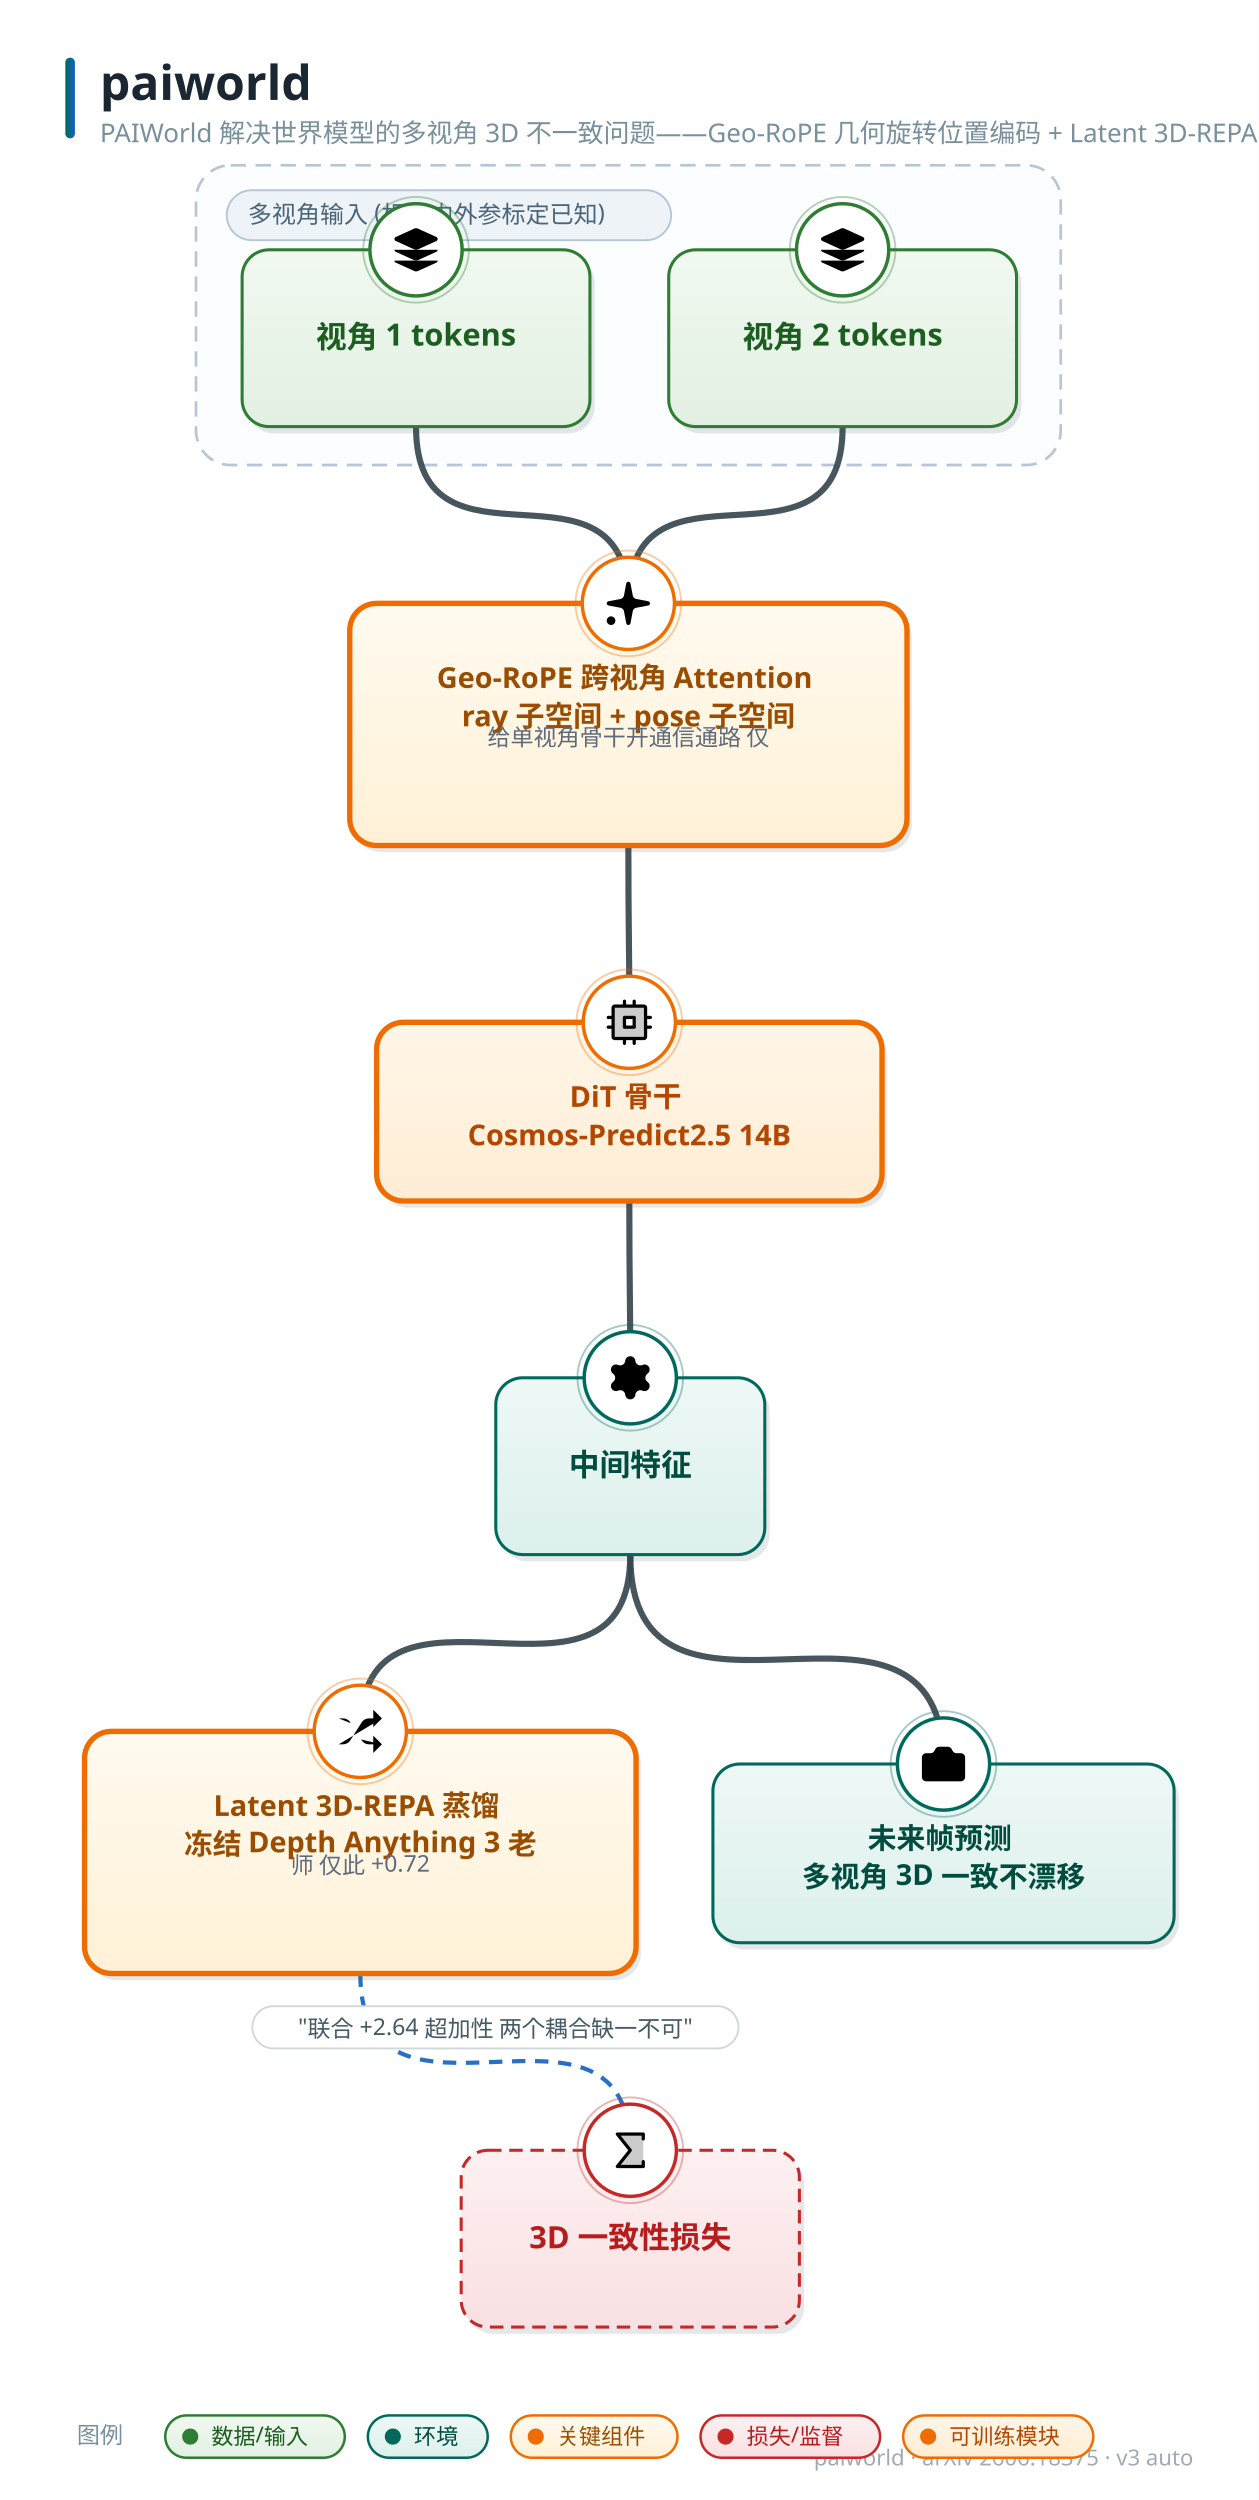
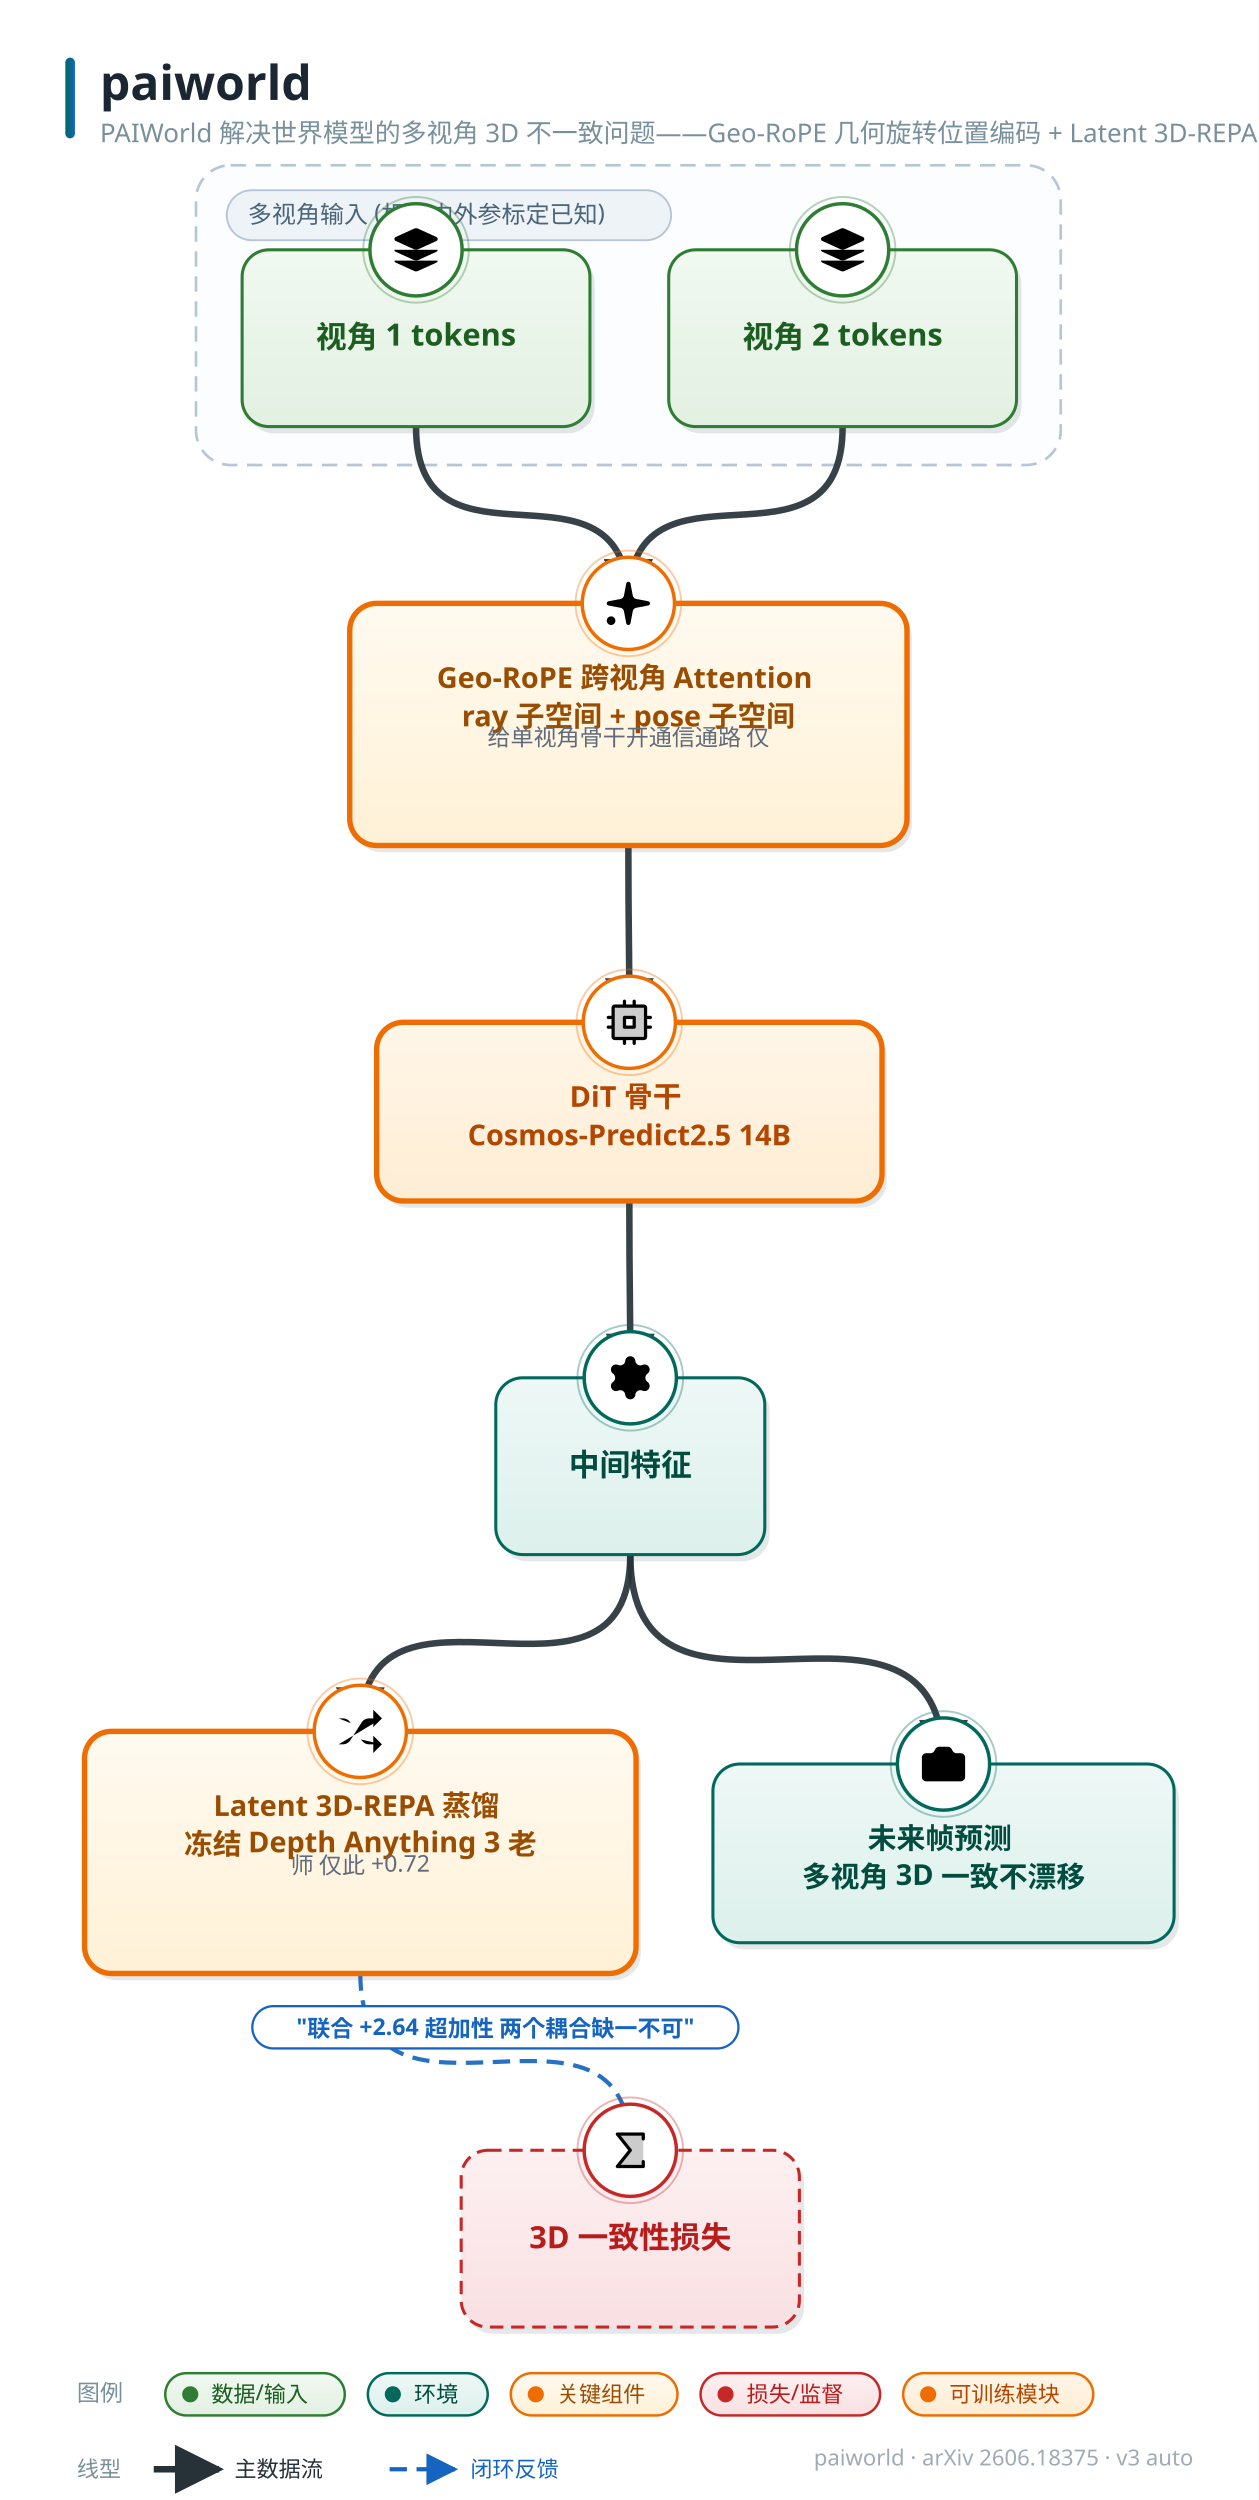
<svg xmlns="http://www.w3.org/2000/svg" width="655" height="1301" viewBox="0 0 655 1301" font-family="'PingFang SC','Hiragino Sans GB','Microsoft YaHei','Segoe UI',sans-serif">
  <style>text{font-family:'PingFang SC','Hiragino Sans GB','Microsoft YaHei','Segoe UI',sans-serif;} .lbl{font-weight:700;}</style>
  <defs>
    <linearGradient id="g-data" x1="0" y1="0" x2="0" y2="1">
      <stop offset="0" stop-color="#f1f9f1" />
      <stop offset="1" stop-color="#e2f0e2" />
    </linearGradient>
    <linearGradient id="g-frozen" x1="0" y1="0" x2="0" y2="1">
      <stop offset="0" stop-color="#f0f7fe" />
      <stop offset="1" stop-color="#dcecfb" />
    </linearGradient>
    <linearGradient id="g-train" x1="0" y1="0" x2="0" y2="1">
      <stop offset="0" stop-color="#fff6e8" />
      <stop offset="1" stop-color="#ffedd4" />
    </linearGradient>
    <linearGradient id="g-loss" x1="0" y1="0" x2="0" y2="1">
      <stop offset="0" stop-color="#fdf0f1" />
      <stop offset="1" stop-color="#f9e0e2" />
    </linearGradient>
    <linearGradient id="g-act" x1="0" y1="0" x2="0" y2="1">
      <stop offset="0" stop-color="#f8f1fb" />
      <stop offset="1" stop-color="#f0e4f7" />
    </linearGradient>
    <linearGradient id="g-loop" x1="0" y1="0" x2="0" y2="1">
      <stop offset="0" stop-color="#f2f5f7" />
      <stop offset="1" stop-color="#e6ebee" />
    </linearGradient>
    <linearGradient id="g-env" x1="0" y1="0" x2="0" y2="1">
      <stop offset="0" stop-color="#eef8f6" />
      <stop offset="1" stop-color="#dcf0ec" />
    </linearGradient>
    <linearGradient id="g-mem" x1="0" y1="0" x2="0" y2="1">
      <stop offset="0" stop-color="#fffef0" />
      <stop offset="1" stop-color="#fdf6d8" />
    </linearGradient>
    <linearGradient id="g-reward" x1="0" y1="0" x2="0" y2="1">
      <stop offset="0" stop-color="#fdf2f7" />
      <stop offset="1" stop-color="#f9e2ed" />
    </linearGradient>
    <linearGradient id="g-key" x1="0" y1="0" x2="0" y2="1">
      <stop offset="0" stop-color="#fffaf0" />
      <stop offset="1" stop-color="#fff1d6" />
    </linearGradient>
    <linearGradient id="g-title" x1="0" y1="0" x2="1" y2="0">
      <stop offset="0" stop-color="#00695c" />
      <stop offset="1" stop-color="#1565c0" />
    </linearGradient>
    <marker id="arr-main" viewBox="0 0 10 10" refX="9" refY="5" markerWidth="7.5" markerHeight="7.5" orient="auto-start-reverse">
-       <path d="M0 0 L10 5 L0 10 z" fill="#607d8b" />
+       <path d="M0 0 L10 5 L0 10 z" fill="#546e7a" />
    </marker>
    <marker id="arr-thick" viewBox="0 0 10 10" refX="9" refY="5" markerWidth="7.5" markerHeight="7.5" orient="auto-start-reverse">
-       <path d="M0 0 L10 5 L0 10 z" fill="#37474f" />
+       <path d="M0 0 L10 5 L0 10 z" fill="#263238" />
    </marker>
    <marker id="arr-thin" viewBox="0 0 10 10" refX="9" refY="5" markerWidth="7.5" markerHeight="7.5" orient="auto-start-reverse">
-       <path d="M0 0 L10 5 L0 10 z" fill="#90a4ae" />
+       <path d="M0 0 L10 5 L0 10 z" fill="#9fb0bb" />
    </marker>
    <marker id="arr-fb" viewBox="0 0 10 10" refX="9" refY="5" markerWidth="7.5" markerHeight="7.5" orient="auto-start-reverse">
      <path d="M0 0 L10 5 L0 10 z" fill="#1565c0" />
    </marker>
    <marker id="arr-loss" viewBox="0 0 10 10" refX="9" refY="5" markerWidth="7.5" markerHeight="7.5" orient="auto-start-reverse">
      <path d="M0 0 L10 5 L0 10 z" fill="#c62828" />
    </marker>
  </defs>
  <rect width="655" height="1301" fill="#ffffff" />
  <rect x="34" y="30" width="5" height="42" rx="2.5" fill="url(#g-title)" />
  <text x="52" y="52" font-size="25" font-weight="800" fill="#1a2733">paiworld</text>
  <text x="52" y="74" font-size="13.5" fill="#78909c">PAIWorld 解决世界模型的多视角 3D 不一致问题——Geo-RoPE 几何旋转位置编码 + Latent 3D-REPA 3D 蒸馏，在 DiT backbone 上同</text>
  <text x="621" y="1283" font-size="11.5" fill="#a0aab4" text-anchor="end">paiworld · arXiv 2606.18375 · v3 auto</text>
  <rect x="102" y="86" width="450" height="156" rx="18" fill="#fbfdff" stroke="#b7c6d6" stroke-width="1.4" stroke-dasharray="8 5" />
  <rect x="118" y="99" width="231.25" height="26" rx="13" fill="#eef3f8" stroke="#b7c6d6" />
  <text x="129" y="116" font-size="12.5" fill="#4a6579">多视角输入 (相机内外参标定已知)</text>
-   <path d="M 216.5 222.0 C 216.5 307.1, 327.0 228.9, 327.0 314.0" fill="none" stroke="#37474f" stroke-width="3.2" marker-end="url(#arr-thick)" opacity="0.92" />
-   <path d="M 438.5 222.0 C 438.5 307.5, 327.0 228.5, 327.0 314.0" fill="none" stroke="#37474f" stroke-width="3.2" marker-end="url(#arr-thick)" opacity="0.92" />
-   <path d="M 327.0 440.0 C 327.0 486.0, 327.5 486.0, 327.5 532.0" fill="none" stroke="#37474f" stroke-width="3.2" marker-end="url(#arr-thick)" opacity="0.92" />
-   <path d="M 327.5 625.0 C 327.5 671.0, 328.0 671.0, 328.0 717.0" fill="none" stroke="#37474f" stroke-width="3.2" marker-end="url(#arr-thick)" opacity="0.92" />
-   <path d="M 328.0 809.0 C 328.0 906.6, 187.5 803.4, 187.5 901.0" fill="none" stroke="#37474f" stroke-width="3.2" marker-end="url(#arr-thick)" opacity="0.92" />
-   <path d="M 328.0 809.0 C 328.0 923.2, 491.0 803.8, 491.0 918.0" fill="none" stroke="#37474f" stroke-width="3.2" marker-end="url(#arr-thick)" opacity="0.92" />
-   <path d="M 187.5 1027.0 C 187.5 1124.7, 328.0 1021.4, 328.0 1119.0" fill="none" stroke="#1565c0" stroke-width="2.2" stroke-dasharray="7 5" marker-end="url(#arr-fb)" opacity="0.92" />
+   <path d="M 216.5 222.0 C 216.5 307.1, 327.0 228.9, 327.0 314.0" fill="none" stroke="#263238" stroke-width="3.4" marker-end="url(#arr-thick)" opacity="0.92" />
+   <path d="M 438.5 222.0 C 438.5 307.5, 327.0 228.5, 327.0 314.0" fill="none" stroke="#263238" stroke-width="3.4" marker-end="url(#arr-thick)" opacity="0.92" />
+   <path d="M 327.0 440.0 C 327.0 486.0, 327.5 486.0, 327.5 532.0" fill="none" stroke="#263238" stroke-width="3.4" marker-end="url(#arr-thick)" opacity="0.92" />
+   <path d="M 327.5 625.0 C 327.5 671.0, 328.0 671.0, 328.0 717.0" fill="none" stroke="#263238" stroke-width="3.4" marker-end="url(#arr-thick)" opacity="0.92" />
+   <path d="M 328.0 809.0 C 328.0 906.6, 187.5 803.4, 187.5 901.0" fill="none" stroke="#263238" stroke-width="3.4" marker-end="url(#arr-thick)" opacity="0.92" />
+   <path d="M 328.0 809.0 C 328.0 923.2, 491.0 803.8, 491.0 918.0" fill="none" stroke="#263238" stroke-width="3.4" marker-end="url(#arr-thick)" opacity="0.92" />
+   <path d="M 187.5 1027.0 C 187.5 1124.7, 328.0 1021.4, 328.0 1119.0" fill="none" stroke="#1565c0" stroke-width="2.2" stroke-dasharray="9 5" marker-end="url(#arr-fb)" opacity="0.92" />
  <rect x="128.5" y="133.5" width="181" height="92" rx="14" fill="#37474f" opacity="0.13" />
  <rect x="126" y="130" width="181" height="92" rx="14" fill="url(#g-data)" stroke="#2e7d32" stroke-width="1.6" />
  <circle cx="216.5" cy="130" r="24" fill="#ffffff" stroke="#2e7d32" stroke-width="1.8" />
  <circle cx="216.5" cy="130" r="27.5" fill="none" stroke="#2e7d32" stroke-width="1" opacity="0.35" />
  <g transform="translate(203.0,116.5) scale(1.125)">
    <path d="M12.83 2.18a2 2 0 0 0-1.66 0L2.6 6.08a1 1 0 0 0 0 1.83l8.58 3.91a2 2 0 0 0 1.66 0l8.58-3.9a1 1 0 0 0 0-1.83z" />
    <path d="M2 12a1 1 0 0 0 .58.91l8.6 3.91a2 2 0 0 0 1.65 0l8.58-3.9A1 1 0 0 0 22 12" />
    <path d="M2 17a1 1 0 0 0 .58.91l8.6 3.91a2 2 0 0 0 1.65 0l8.58-3.9A1 1 0 0 0 22 17" />
  </g>
  <text x="216.5" y="181" font-size="16" class="lbl" fill="#1b5e20" text-anchor="middle">视角 1 tokens</text>
  <rect x="350.5" y="133.5" width="181" height="92" rx="14" fill="#37474f" opacity="0.13" />
  <rect x="348" y="130" width="181" height="92" rx="14" fill="url(#g-data)" stroke="#2e7d32" stroke-width="1.6" />
  <circle cx="438.5" cy="130" r="24" fill="#ffffff" stroke="#2e7d32" stroke-width="1.8" />
  <circle cx="438.5" cy="130" r="27.5" fill="none" stroke="#2e7d32" stroke-width="1" opacity="0.35" />
  <g transform="translate(425.0,116.5) scale(1.125)">
    <path d="M12.83 2.18a2 2 0 0 0-1.66 0L2.6 6.08a1 1 0 0 0 0 1.83l8.58 3.91a2 2 0 0 0 1.66 0l8.58-3.9a1 1 0 0 0 0-1.83z" />
    <path d="M2 12a1 1 0 0 0 .58.91l8.6 3.91a2 2 0 0 0 1.65 0l8.58-3.9A1 1 0 0 0 22 12" />
    <path d="M2 17a1 1 0 0 0 .58.91l8.6 3.91a2 2 0 0 0 1.65 0l8.58-3.9A1 1 0 0 0 22 17" />
  </g>
  <text x="438.5" y="181" font-size="16" class="lbl" fill="#1b5e20" text-anchor="middle">视角 2 tokens</text>
  <rect x="184.5" y="317.5" width="290" height="126" rx="14" fill="#37474f" opacity="0.13" />
  <rect x="182" y="314" width="290" height="126" rx="14" fill="url(#g-key)" stroke="#ef6c00" stroke-width="2.8" />
  <circle cx="327.0" cy="314" r="24" fill="#ffffff" stroke="#ef6c00" stroke-width="1.8" />
  <circle cx="327.0" cy="314" r="27.5" fill="none" stroke="#ef6c00" stroke-width="1" opacity="0.35" />
  <g transform="translate(313.5,300.5) scale(1.125)">
    <path d="M11.017 2.814a1 1 0 0 1 1.966 0l1.051 5.558a2 2 0 0 0 1.594 1.594l5.558 1.051a1 1 0 0 1 0 1.966l-5.558 1.051a2 2 0 0 0-1.594 1.594l-1.051 5.558a1 1 0 0 1-1.966 0l-1.051-5.558a2 2 0 0 0-1.594-1.594l-5.558-1.051a1 1 0 0 1 0-1.966l5.558-1.051a2 2 0 0 0 1.594-1.594z" />
    <path d="M20 2v4" />
    <path d="M22 4h-4" />
    <circle cx="4" cy="20" r="2" />
  </g>
  <text x="327.0" y="358" font-size="15" class="lbl" fill="#9a4d00" text-anchor="middle">
    <tspan x="327.0" dy="0">Geo-RoPE 跨视角 Attention</tspan>
    <tspan x="327.0" dy="20">ray 子空间 + pose 子空间</tspan>
  </text>
  <text x="327.0" y="388" font-size="12" fill="#5f6b7a" text-anchor="middle">给单视角骨干开通信通路 仅</text>
  <rect x="198.5" y="535.5" width="263" height="93" rx="14" fill="#37474f" opacity="0.13" />
  <rect x="196" y="532" width="263" height="93" rx="14" fill="url(#g-train)" stroke="#ef6c00" stroke-width="2.8" />
  <circle cx="327.5" cy="532" r="24" fill="#ffffff" stroke="#ef6c00" stroke-width="1.8" />
  <circle cx="327.5" cy="532" r="27.5" fill="none" stroke="#ef6c00" stroke-width="1" opacity="0.35" />
  <g transform="translate(314.0,518.5) scale(0.1055)">
    <path d="M200,48H56a8,8,0,0,0-8,8V200a8,8,0,0,0,8,8H200a8,8,0,0,0,8-8V56A8,8,0,0,0,200,48ZM152,152H104V104h48Z" opacity="0.2" />
    <path d="M152,96H104a8,8,0,0,0-8,8v48a8,8,0,0,0,8,8h48a8,8,0,0,0,8-8V104A8,8,0,0,0,152,96Zm-8,48H112V112h32Zm88,0H216V112h16a8,8,0,0,0,0-16H216V56a16,16,0,0,0-16-16H160V24a8,8,0,0,0-16,0V40H112V24a8,8,0,0,0-16,0V40H56A16,16,0,0,0,40,56V96H24a8,8,0,0,0,0,16H40v32H24a8,8,0,0,0,0,16H40v40a16,16,0,0,0,16,16H96v16a8,8,0,0,0,16,0V216h32v16a8,8,0,0,0,16,0V216h40a16,16,0,0,0,16-16V160h16a8,8,0,0,0,0-16Zm-32,56H56V56H200v95.87s0,.09,0,.13,0,.09,0,.13V200Z" />
  </g>
  <text x="327.5" y="576" font-size="15" class="lbl" fill="#b34700" text-anchor="middle">
    <tspan x="327.5" dy="0">DiT 骨干</tspan>
    <tspan x="327.5" dy="20">Cosmos-Predict2.5 14B</tspan>
  </text>
  <rect x="260.5" y="720.5" width="140" height="92" rx="14" fill="#37474f" opacity="0.13" />
  <rect x="258" y="717" width="140" height="92" rx="14" fill="url(#g-env)" stroke="#00695c" stroke-width="1.6" />
  <circle cx="328.0" cy="717" r="24" fill="#ffffff" stroke="#00695c" stroke-width="1.8" />
  <circle cx="328.0" cy="717" r="27.5" fill="none" stroke="#00695c" stroke-width="1" opacity="0.35" />
  <g transform="translate(314.5,703.5) scale(1.125)">
    <path d="M9.671 4.136a2.34 2.34 0 0 1 4.659 0 2.34 2.34 0 0 0 3.319 1.915 2.34 2.34 0 0 1 2.33 4.033 2.34 2.34 0 0 0 0 3.831 2.34 2.34 0 0 1-2.33 4.033 2.34 2.34 0 0 0-3.319 1.915 2.34 2.34 0 0 1-4.659 0 2.34 2.34 0 0 0-3.32-1.915 2.34 2.34 0 0 1-2.33-4.033 2.34 2.34 0 0 0 0-3.831A2.34 2.34 0 0 1 6.35 6.051a2.34 2.34 0 0 0 3.319-1.915" />
    <circle cx="12" cy="12" r="3" />
  </g>
  <text x="328.0" y="768" font-size="16" class="lbl" fill="#004d40" text-anchor="middle">中间特征</text>
  <rect x="46.5" y="904.5" width="287" height="126" rx="14" fill="#37474f" opacity="0.13" />
  <rect x="44" y="901" width="287" height="126" rx="14" fill="url(#g-key)" stroke="#ef6c00" stroke-width="2.8" />
  <circle cx="187.5" cy="901" r="24" fill="#ffffff" stroke="#ef6c00" stroke-width="1.8" />
  <circle cx="187.5" cy="901" r="27.5" fill="none" stroke="#ef6c00" stroke-width="1" opacity="0.35" />
  <g transform="translate(174.0,887.5) scale(1.125)">
    <path d="m18 14 4 4-4 4" />
    <path d="m18 2 4 4-4 4" />
    <path d="M2 18h1.973a4 4 0 0 0 3.3-1.7l5.454-8.6a4 4 0 0 1 3.3-1.7H22" />
    <path d="M2 6h1.972a4 4 0 0 1 3.6 2.2" />
    <path d="M22 18h-6.041a4 4 0 0 1-3.3-1.8l-.359-.45" />
  </g>
  <text x="187.5" y="945" font-size="15" class="lbl" fill="#9a4d00" text-anchor="middle">
    <tspan x="187.5" dy="0">Latent 3D-REPA 蒸馏</tspan>
    <tspan x="187.5" dy="20">冻结 Depth Anything 3 老</tspan>
  </text>
  <text x="187.5" y="975" font-size="12" fill="#5f6b7a" text-anchor="middle">师 仅此 +0.72</text>
  <rect x="373.5" y="921.5" width="240" height="93" rx="14" fill="#37474f" opacity="0.13" />
  <rect x="371" y="918" width="240" height="93" rx="14" fill="url(#g-env)" stroke="#00695c" stroke-width="1.6" />
  <circle cx="491.0" cy="918" r="24" fill="#ffffff" stroke="#00695c" stroke-width="1.8" />
  <circle cx="491.0" cy="918" r="27.5" fill="none" stroke="#00695c" stroke-width="1" opacity="0.35" />
  <g transform="translate(477.5,904.5) scale(1.125)">
    <path d="M13.997 4a2 2 0 0 1 1.76 1.05l.486.9A2 2 0 0 0 18.003 7H20a2 2 0 0 1 2 2v9a2 2 0 0 1-2 2H4a2 2 0 0 1-2-2V9a2 2 0 0 1 2-2h1.997a2 2 0 0 0 1.759-1.048l.489-.904A2 2 0 0 1 10.004 4z" />
    <circle cx="12" cy="13" r="3" />
  </g>
  <text x="491.0" y="962" font-size="15" class="lbl" fill="#004d40" text-anchor="middle">
    <tspan x="491.0" dy="0">未来帧预测</tspan>
    <tspan x="491.0" dy="20">多视角 3D 一致不漂移</tspan>
  </text>
  <rect x="242.5" y="1122.5" width="176" height="92" rx="14" fill="#37474f" opacity="0.13" />
  <rect x="240" y="1119" width="176" height="92" rx="14" fill="url(#g-loss)" stroke="#c62828" stroke-width="1.6" stroke-dasharray="7 4" />
  <circle cx="328.0" cy="1119" r="24" fill="#ffffff" stroke="#c62828" stroke-width="1.8" />
  <circle cx="328.0" cy="1119" r="27.5" fill="none" stroke="#c62828" stroke-width="1" opacity="0.35" />
  <g transform="translate(314.5,1105.5) scale(0.1055)">
    <path d="M192,48V208H64l64-80L64,48Z" opacity="0.2" />
    <path d="M184,72V56H80.65l53.6,67a8,8,0,0,1,0,10l-53.6,67H184V184a8,8,0,0,1,16,0v24a8,8,0,0,1-8,8H64a8,8,0,0,1-6.25-13l60-75-60-75A8,8,0,0,1,64,40H192a8,8,0,0,1,8,8V72a8,8,0,0,1-16,0Z" />
  </g>
  <text x="328.0" y="1170" font-size="16" class="lbl" fill="#b71c1c" text-anchor="middle">3D 一致性损失</text>
  <g transform="translate(257.8,1055.0)">
-     <rect x="-126.5" y="-11" width="253.0" height="22" rx="11" fill="#ffffff" stroke="#cfd8dc" />
-     <text y="4" font-size="12" fill="#455a64" text-anchor="middle">"联合 +2.64 超加性 两个耦合缺一不可"</text>
-   </g>
-   <text x="40" y="1271.5" font-size="12" fill="#78909c">图例</text>
-   <g>
-     <rect x="86" y="1257" width="93.43" height="22" rx="11" fill="url(#g-data)" stroke="#2e7d32" stroke-width="1.3" />
-     <circle cx="99" cy="1268" r="4.2" fill="#2e7d32" />
-     <text x="110" y="1272" font-size="11.5" fill="#1b5e20">数据/输入</text>
-   </g>
-   <g>
-     <rect x="191.43" y="1257" width="62.38" height="22" rx="11" fill="url(#g-env)" stroke="#00695c" stroke-width="1.3" />
-     <circle cx="204.43" cy="1268" r="4.2" fill="#00695c" />
-     <text x="215.43" y="1272" font-size="11.5" fill="#004d40">环境</text>
-   </g>
-   <g>
-     <rect x="265.81" y="1257" width="86.76" height="22" rx="11" fill="url(#g-key)" stroke="#ef6c00" stroke-width="1.3" />
-     <circle cx="278.81" cy="1268" r="4.2" fill="#ef6c00" />
-     <text x="289.81" y="1272" font-size="11.5" fill="#9a4d00">关键组件</text>
-   </g>
-   <g>
-     <rect x="364.57" y="1257" width="93.43" height="22" rx="11" fill="url(#g-loss)" stroke="#c62828" stroke-width="1.3" />
-     <circle cx="377.57" cy="1268" r="4.2" fill="#c62828" />
-     <text x="388.57" y="1272" font-size="11.5" fill="#b71c1c">损失/监督</text>
-   </g>
-   <g>
-     <rect x="470.0" y="1257" width="98.95" height="22" rx="11" fill="url(#g-train)" stroke="#ef6c00" stroke-width="1.3" />
-     <circle cx="483.0" cy="1268" r="4.2" fill="#ef6c00" />
-     <text x="494.0" y="1272" font-size="11.5" fill="#b34700">可训练模块</text>
+     <rect x="-126.5" y="-11" width="253.0" height="22" rx="11" fill="#ffffff" stroke="#1565c0" stroke-width="1.2" />
+     <text y="4" font-size="12" fill="#1565c0" font-weight="600" text-anchor="middle">"联合 +2.64 超加性 两个耦合缺一不可"</text>
+   </g>
+   <text x="40" y="1249.5" font-size="12" fill="#78909c">图例</text>
+   <g>
+     <rect x="86" y="1235" width="93.43" height="22" rx="11" fill="url(#g-data)" stroke="#2e7d32" stroke-width="1.3" />
+     <circle cx="99" cy="1246" r="4.2" fill="#2e7d32" />
+     <text x="110" y="1250" font-size="11.5" fill="#1b5e20">数据/输入</text>
+   </g>
+   <g>
+     <rect x="191.43" y="1235" width="62.38" height="22" rx="11" fill="url(#g-env)" stroke="#00695c" stroke-width="1.3" />
+     <circle cx="204.43" cy="1246" r="4.2" fill="#00695c" />
+     <text x="215.43" y="1250" font-size="11.5" fill="#004d40">环境</text>
+   </g>
+   <g>
+     <rect x="265.81" y="1235" width="86.76" height="22" rx="11" fill="url(#g-key)" stroke="#ef6c00" stroke-width="1.3" />
+     <circle cx="278.81" cy="1246" r="4.2" fill="#ef6c00" />
+     <text x="289.81" y="1250" font-size="11.5" fill="#9a4d00">关键组件</text>
+   </g>
+   <g>
+     <rect x="364.57" y="1235" width="93.43" height="22" rx="11" fill="url(#g-loss)" stroke="#c62828" stroke-width="1.3" />
+     <circle cx="377.57" cy="1246" r="4.2" fill="#c62828" />
+     <text x="388.57" y="1250" font-size="11.5" fill="#b71c1c">损失/监督</text>
+   </g>
+   <g>
+     <rect x="470.0" y="1235" width="98.95" height="22" rx="11" fill="url(#g-train)" stroke="#ef6c00" stroke-width="1.3" />
+     <circle cx="483.0" cy="1246" r="4.2" fill="#ef6c00" />
+     <text x="494.0" y="1250" font-size="11.5" fill="#b34700">可训练模块</text>
+   </g>
+   <text x="40" y="1289" font-size="11.5" fill="#78909c">线型</text>
+   <g>
+     <path d="M 80 1285 h 34" stroke="#263238" stroke-width="3.4" marker-end="url(#arr-thick)" />
+     <text x="122" y="1289" font-size="11.5" fill="#263238">主数据流</text>
+   </g>
+   <g>
+     <path d="M 202.76 1285 h 34" stroke="#1565c0" stroke-width="2.2" stroke-dasharray="9 5" marker-end="url(#arr-fb)" />
+     <text x="244.76" y="1289" font-size="11.5" fill="#1565c0">闭环反馈</text>
  </g>
</svg>
